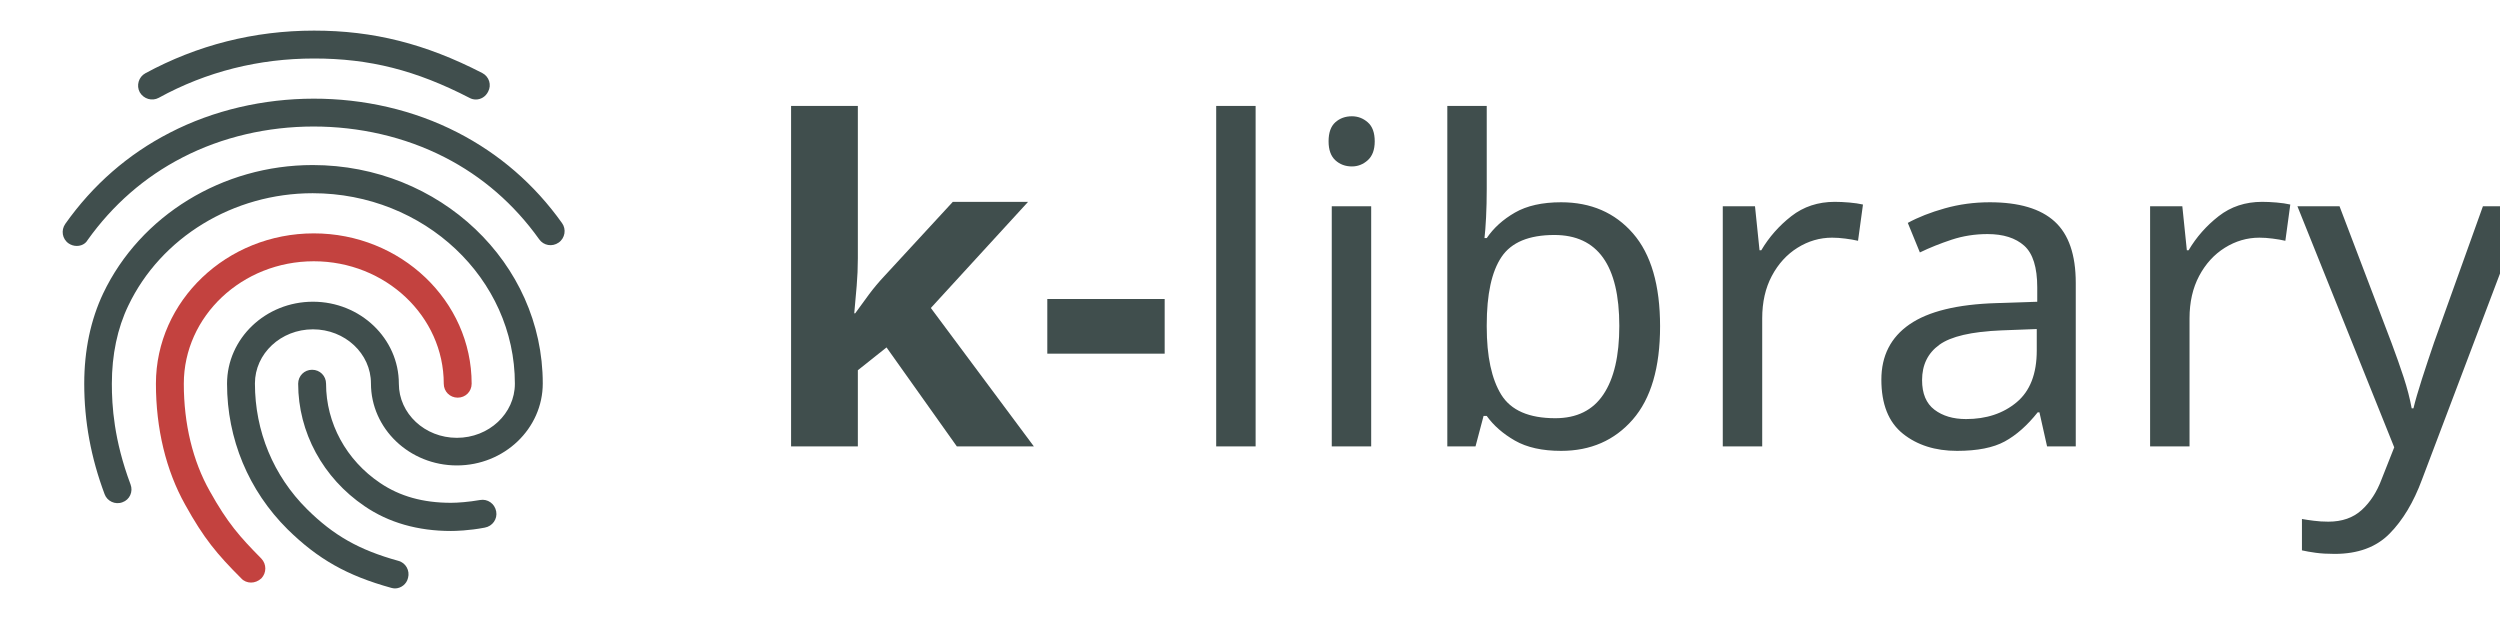
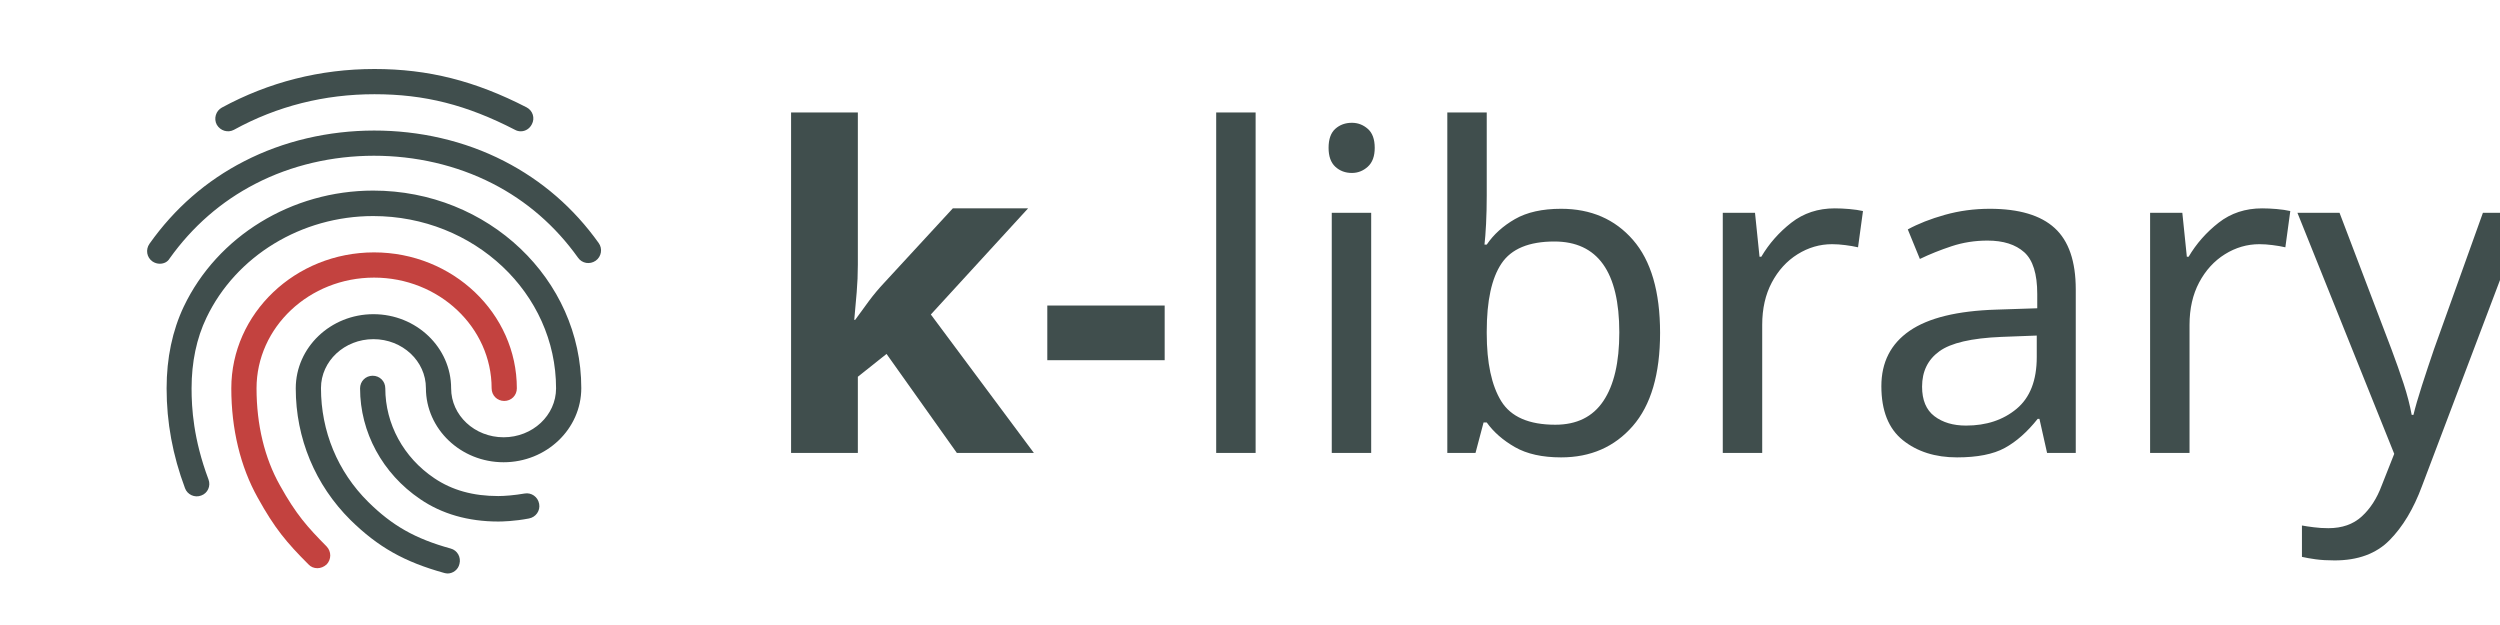
<svg xmlns="http://www.w3.org/2000/svg" enable-background="new 0 0 24 24" height="160" viewBox="0 0 640 160" width="640" version="1.1" id="svg26" style="fill:#000000">
  <defs id="defs30" />
-   <text id="text3727" y="114.281" x="193.578" style="font-style:normal;font-weight:normal;font-size:40px;line-height:1.25;font-family:sans-serif;letter-spacing:0px;word-spacing:0px;fill:#404e4d;fill-opacity:1;stroke:none;stroke-width:1.5;" xml:space="preserve">
-     <tspan style="font-style:normal;font-variant:normal;font-weight:bold;font-stretch:normal;font-size:114.667px;font-family:Ubuntu;-inkscape-font-specification:'Ubuntu Bold';fill:#404e4d;fill-opacity:1;" y="114.281" x="193.578" id="tspan3725">k-<tspan style="font-style:normal;font-variant:normal;font-weight:300;font-stretch:normal;font-family:Ubuntu;-inkscape-font-specification:'Ubuntu Light';fill:#404e4d;fill-opacity:1;" id="tspan68">library</tspan>
+   <text id="text3727" y="115.951" x="193.578" style="font-style:normal;font-weight:normal;font-size:40px;line-height:1.25;font-family:sans-serif;letter-spacing:0px;word-spacing:0px;fill:#404e4d;fill-opacity:1;stroke:none;stroke-width:1.5" xml:space="preserve">
+     <tspan style="font-style:normal;font-variant:normal;font-weight:bold;font-stretch:normal;font-size:114.667px;font-family:Ubuntu;-inkscape-font-specification:'Ubuntu Bold';fill:#404e4d;fill-opacity:1" y="115.951" x="193.578" id="tspan3725">k-<tspan style="font-style:normal;font-variant:normal;font-weight:300;font-stretch:normal;font-family:Ubuntu;-inkscape-font-specification:'Ubuntu Light';fill:#404e4d;fill-opacity:1" id="tspan68">library</tspan>
    </tspan>
  </text>
-   <path style="font-style:normal;font-weight:normal;font-size:60px;line-height:1.25;font-family:sans-serif;letter-spacing:0px;word-spacing:0px;fill:#404e4d;fill-opacity:1;stroke:none;stroke-width:10.71" id="path3781-3" d="m 121.813,25.472 c -0.571,0 -1.142,-0.143 -1.642,-0.428 -13.709,-7.069 -25.562,-10.068 -39.77,-10.068 -14.137,0 -27.561,3.356 -39.77,10.068 -1.714,0.928 -3.856,0.286 -4.855,-1.428 -0.928,-1.714 -0.286,-3.927 1.428,-4.855 13.281,-7.212 27.846,-10.924 43.198,-10.924 15.208,0 28.489,3.356 43.055,10.853 1.785,0.928 2.428,3.07 1.499,4.784 -0.643,1.285 -1.856,1.999 -3.142,1.999 z M 19.638,62.958 c -0.714,0 -1.428,-0.214 -2.071,-0.643 -1.642,-1.142 -1.999,-3.356 -0.857,-4.998 7.069,-9.996 16.065,-17.85 26.775,-23.348 22.42,-11.567 51.123,-11.638 73.615,-0.071 10.71,5.498 19.707,13.281 26.775,23.205 1.142,1.571 0.785,3.856 -0.857,4.998 -1.642,1.142 -3.856,0.785 -4.998,-0.857 C 131.595,52.247 123.456,45.179 113.816,40.252 93.324,29.756 67.12,29.756 46.699,40.323 36.989,45.321 28.849,52.462 22.423,61.458 21.852,62.458 20.781,62.958 19.638,62.958 Z m 95.82,72.972 c -8.497,0 -15.994,-2.142 -22.134,-6.355 -10.639,-7.212 -16.993,-18.921 -16.993,-31.345 0,-1.999 1.571,-3.57 3.57,-3.57 1.999,0 3.57,1.571 3.57,3.57 0,10.068 5.141,19.564 13.852,25.419 5.069,3.427 10.996,5.069 18.136,5.069 1.714,0 4.57,-0.214 7.426,-0.714 1.928,-0.357 3.784,0.928 4.141,2.927 0.357,1.928 -0.928,3.784 -2.927,4.141 -4.07,0.785 -7.64,0.857 -8.64,0.857 z m -14.352,14.709 c -0.286,0 -0.643,-0.071 -0.928,-0.143 -11.353,-3.142 -18.779,-7.354 -26.561,-14.994 -9.996,-9.925 -15.494,-23.134 -15.494,-37.271 0,-11.567 9.853,-20.992 21.992,-20.992 12.138,0 21.992,9.425 21.992,20.992 0,7.64 6.64,13.852 14.851,13.852 8.211,0 14.851,-6.212 14.851,-13.852 0,-26.918 -23.205,-48.767 -51.766,-48.767 -20.278,0 -38.842,11.281 -47.196,28.775 -2.785,5.783 -4.213,12.567 -4.213,19.992 0,5.569 0.5,14.352 4.784,25.776 0.714,1.856 -0.214,3.927 -2.071,4.57 -1.856,0.714 -3.927,-0.286 -4.57,-2.071 -3.499,-9.354 -5.212,-18.636 -5.212,-28.275 0,-8.568 1.642,-16.351 4.855,-23.134 9.496,-19.921 30.56,-32.845 53.622,-32.845 32.488,0 58.906,25.062 58.906,55.907 0,11.567 -9.853,20.992 -21.992,20.992 -12.138,0 -21.992,-9.425 -21.992,-20.992 0,-7.64 -6.64,-13.852 -14.851,-13.852 -8.211,0 -14.851,6.212 -14.851,13.852 0,12.21 4.712,23.634 13.352,32.202 6.783,6.712 13.281,10.425 23.348,13.209 1.928,0.5 2.999,2.499 2.499,4.355 -0.357,1.642 -1.856,2.713 -3.356,2.713 z" />
-   <path d="m 64.264,149.139 c -0.928,0 -1.856,-0.357 -2.499,-1.071 -6.212,-6.212 -9.568,-10.21 -14.352,-18.85 -4.927,-8.782 -7.497,-19.493 -7.497,-30.988 0,-21.206 18.136,-38.485 40.413,-38.485 22.277,0 40.413,17.279 40.413,38.485 0,1.999 -1.571,3.57 -3.57,3.57 -1.999,0 -3.57,-1.571 -3.57,-3.57 0,-17.279 -14.923,-31.345 -33.273,-31.345 -18.35,0 -33.273,14.066 -33.273,31.345 0,10.282 2.285,19.778 6.64,27.489 4.57,8.211 7.711,11.71 13.209,17.279 1.357,1.428 1.357,3.641 0,5.069 -0.785,0.714 -1.714,1.071 -2.642,1.071 z" id="path3804-6" style="font-style:normal;font-weight:normal;font-size:60px;line-height:1.25;font-family:sans-serif;letter-spacing:0px;word-spacing:0px;fill:#c3423f;fill-opacity:1;stroke:none;stroke-width:10.71" />
+   <g id="g3714" transform="matrix(0.7471328,0,0,0.7471328,159.3615,120.6645)">
+     <path d="m -34.864,-116.512 c -0.691,0 -1.383,-0.173 -1.988,-0.519 -16.594,-8.557 -30.942,-12.187 -48.141,-12.187 -17.113,0 -33.362,4.062 -48.141,12.187 -2.074,1.124 -4.667,0.346 -5.877,-1.729 -1.124,-2.074 -0.346,-4.754 1.729,-5.877 16.076,-8.729 33.707,-13.224 52.29,-13.224 18.409,0 34.485,4.062 52.117,13.137 2.161,1.124 2.939,3.716 1.815,5.791 -0.778,1.556 -2.247,2.42 -3.803,2.42 z m -123.68,45.375 c -0.864,0 -1.729,-0.259 -2.506,-0.778 -1.988,-1.383 -2.42,-4.062 -1.037,-6.05 8.557,-12.1 19.447,-21.607 32.411,-28.262 27.139,-14.002 61.883,-14.088 89.109,-0.086 12.964,6.655 23.855,16.076 32.411,28.09 1.383,1.901 0.951,4.667 -1.037,6.05 -1.988,1.383 -4.667,0.951 -6.05,-1.037 -7.779,-10.89 -17.632,-19.447 -29.3,-25.41 -24.805,-12.705 -56.525,-12.705 -81.244,0.086 -11.754,6.05 -21.607,14.693 -29.386,25.583 -0.691,1.21 -1.988,1.815 -3.371,1.815 z M -42.557,17.194 c -10.285,0 -19.36,-2.593 -26.793,-7.692 -12.878,-8.729 -20.57,-22.904 -20.57,-37.942 0,-2.42 1.901,-4.321 4.321,-4.321 2.42,0 4.321,1.901 4.321,4.321 0,12.187 6.223,23.682 16.767,30.769 6.136,4.149 13.31,6.136 21.953,6.136 2.074,0 5.531,-0.259 8.989,-0.864 2.334,-0.432 4.581,1.124 5.013,3.544 0.432,2.334 -1.124,4.581 -3.544,5.013 -4.926,0.951 -9.248,1.037 -10.458,1.037 z m -17.372,17.804 c -0.346,0 -0.778,-0.086 -1.124,-0.173 -13.742,-3.803 -22.731,-8.902 -32.152,-18.15 -12.1,-12.014 -18.755,-28.003 -18.755,-45.116 0,-14.002 11.927,-25.41 26.62,-25.41 14.693,0 26.62,11.409 26.62,25.41 0,9.248 8.038,16.767 17.977,16.767 9.939,0 17.977,-7.519 17.977,-16.767 0,-32.584 -28.09,-59.031 -62.661,-59.031 -24.546,0 -47.018,13.656 -57.13,34.831 -3.371,7.001 -5.099,15.212 -5.099,24.2 0,6.741 0.605,17.372 5.791,31.201 0.864,2.247 -0.259,4.754 -2.506,5.531 -2.247,0.864 -4.754,-0.346 -5.531,-2.506 -4.235,-11.322 -6.309,-22.558 -6.309,-34.226 0,-10.372 1.988,-19.792 5.877,-28.003 11.495,-24.114 36.992,-39.757 64.908,-39.757 39.325,0 71.304,30.337 71.304,67.674 0,14.002 -11.927,25.41 -26.62,25.41 -14.693,0 -26.62,-11.409 -26.62,-25.41 0,-9.248 -8.038,-16.767 -17.977,-16.767 -9.939,0 -17.977,7.519 -17.977,16.767 0,14.779 5.704,28.608 16.162,38.98 8.211,8.124 16.076,12.619 28.262,15.989 2.334,0.605 3.63,3.025 3.025,5.272 -0.432,1.988 -2.247,3.284 -4.062,3.284 z" id="path3781" style="font-style:normal;font-weight:normal;font-size:60px;line-height:1.25;font-family:sans-serif;letter-spacing:0px;word-spacing:0px;fill:#404e4d;fill-opacity:1;stroke:none;stroke-width:12.964" />
+     <path style="font-style:normal;font-weight:normal;font-size:60px;line-height:1.25;font-family:sans-serif;letter-spacing:0px;word-spacing:0px;fill:#c3423f;fill-opacity:1;stroke:none;stroke-width:12.964" id="path3804" d="m -104.57,33.183 c -1.124,0 -2.247,-0.432 -3.025,-1.296 -7.519,-7.519 -11.582,-12.359 -17.372,-22.817 -5.964,-10.631 -9.075,-23.595 -9.075,-37.51 0,-25.67 21.953,-46.585 48.919,-46.585 26.966,0 48.919,20.916 48.919,46.585 0,2.42 -1.901,4.321 -4.321,4.321 -2.42,0 -4.321,-1.901 -4.321,-4.321 0,-20.916 -18.064,-37.942 -40.276,-37.942 -22.212,0 -40.276,17.027 -40.276,37.942 0,12.446 2.766,23.941 8.038,33.275 5.531,9.939 9.334,14.174 15.989,20.916 1.642,1.729 1.642,4.408 0,6.136 -0.951,0.864 -2.074,1.296 -3.198,1.296 z" />
+   </g>
</svg>
